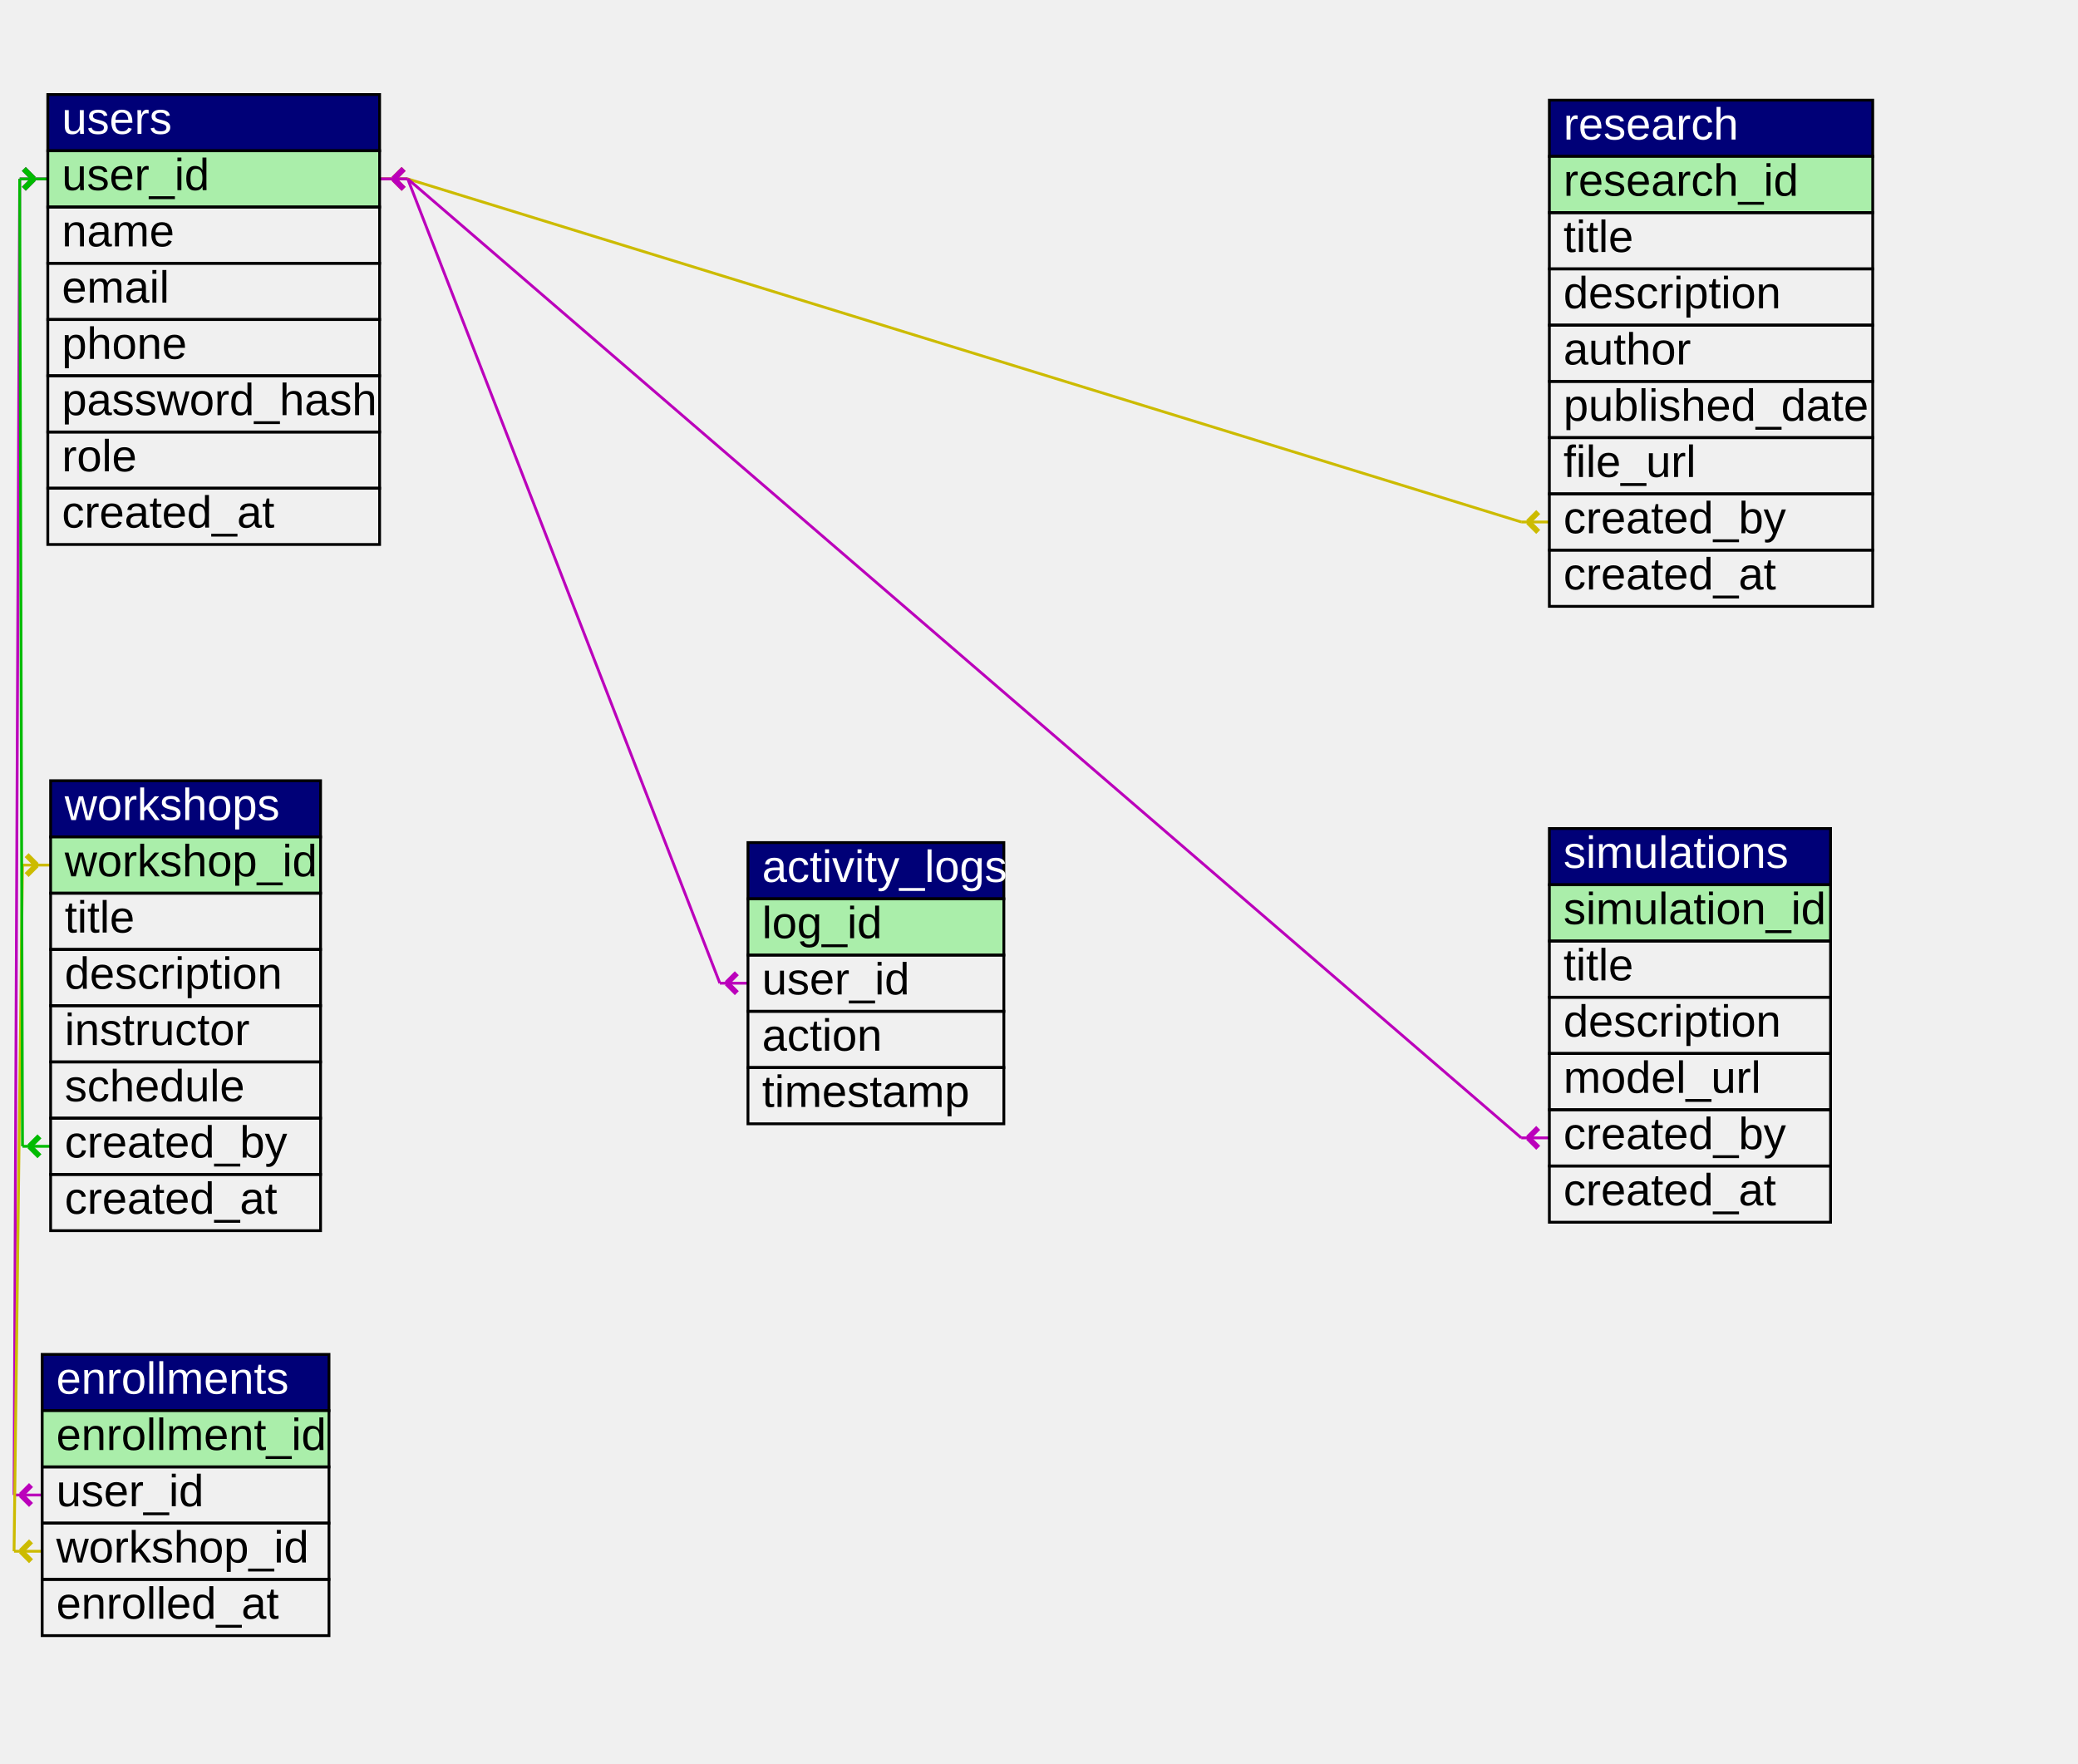
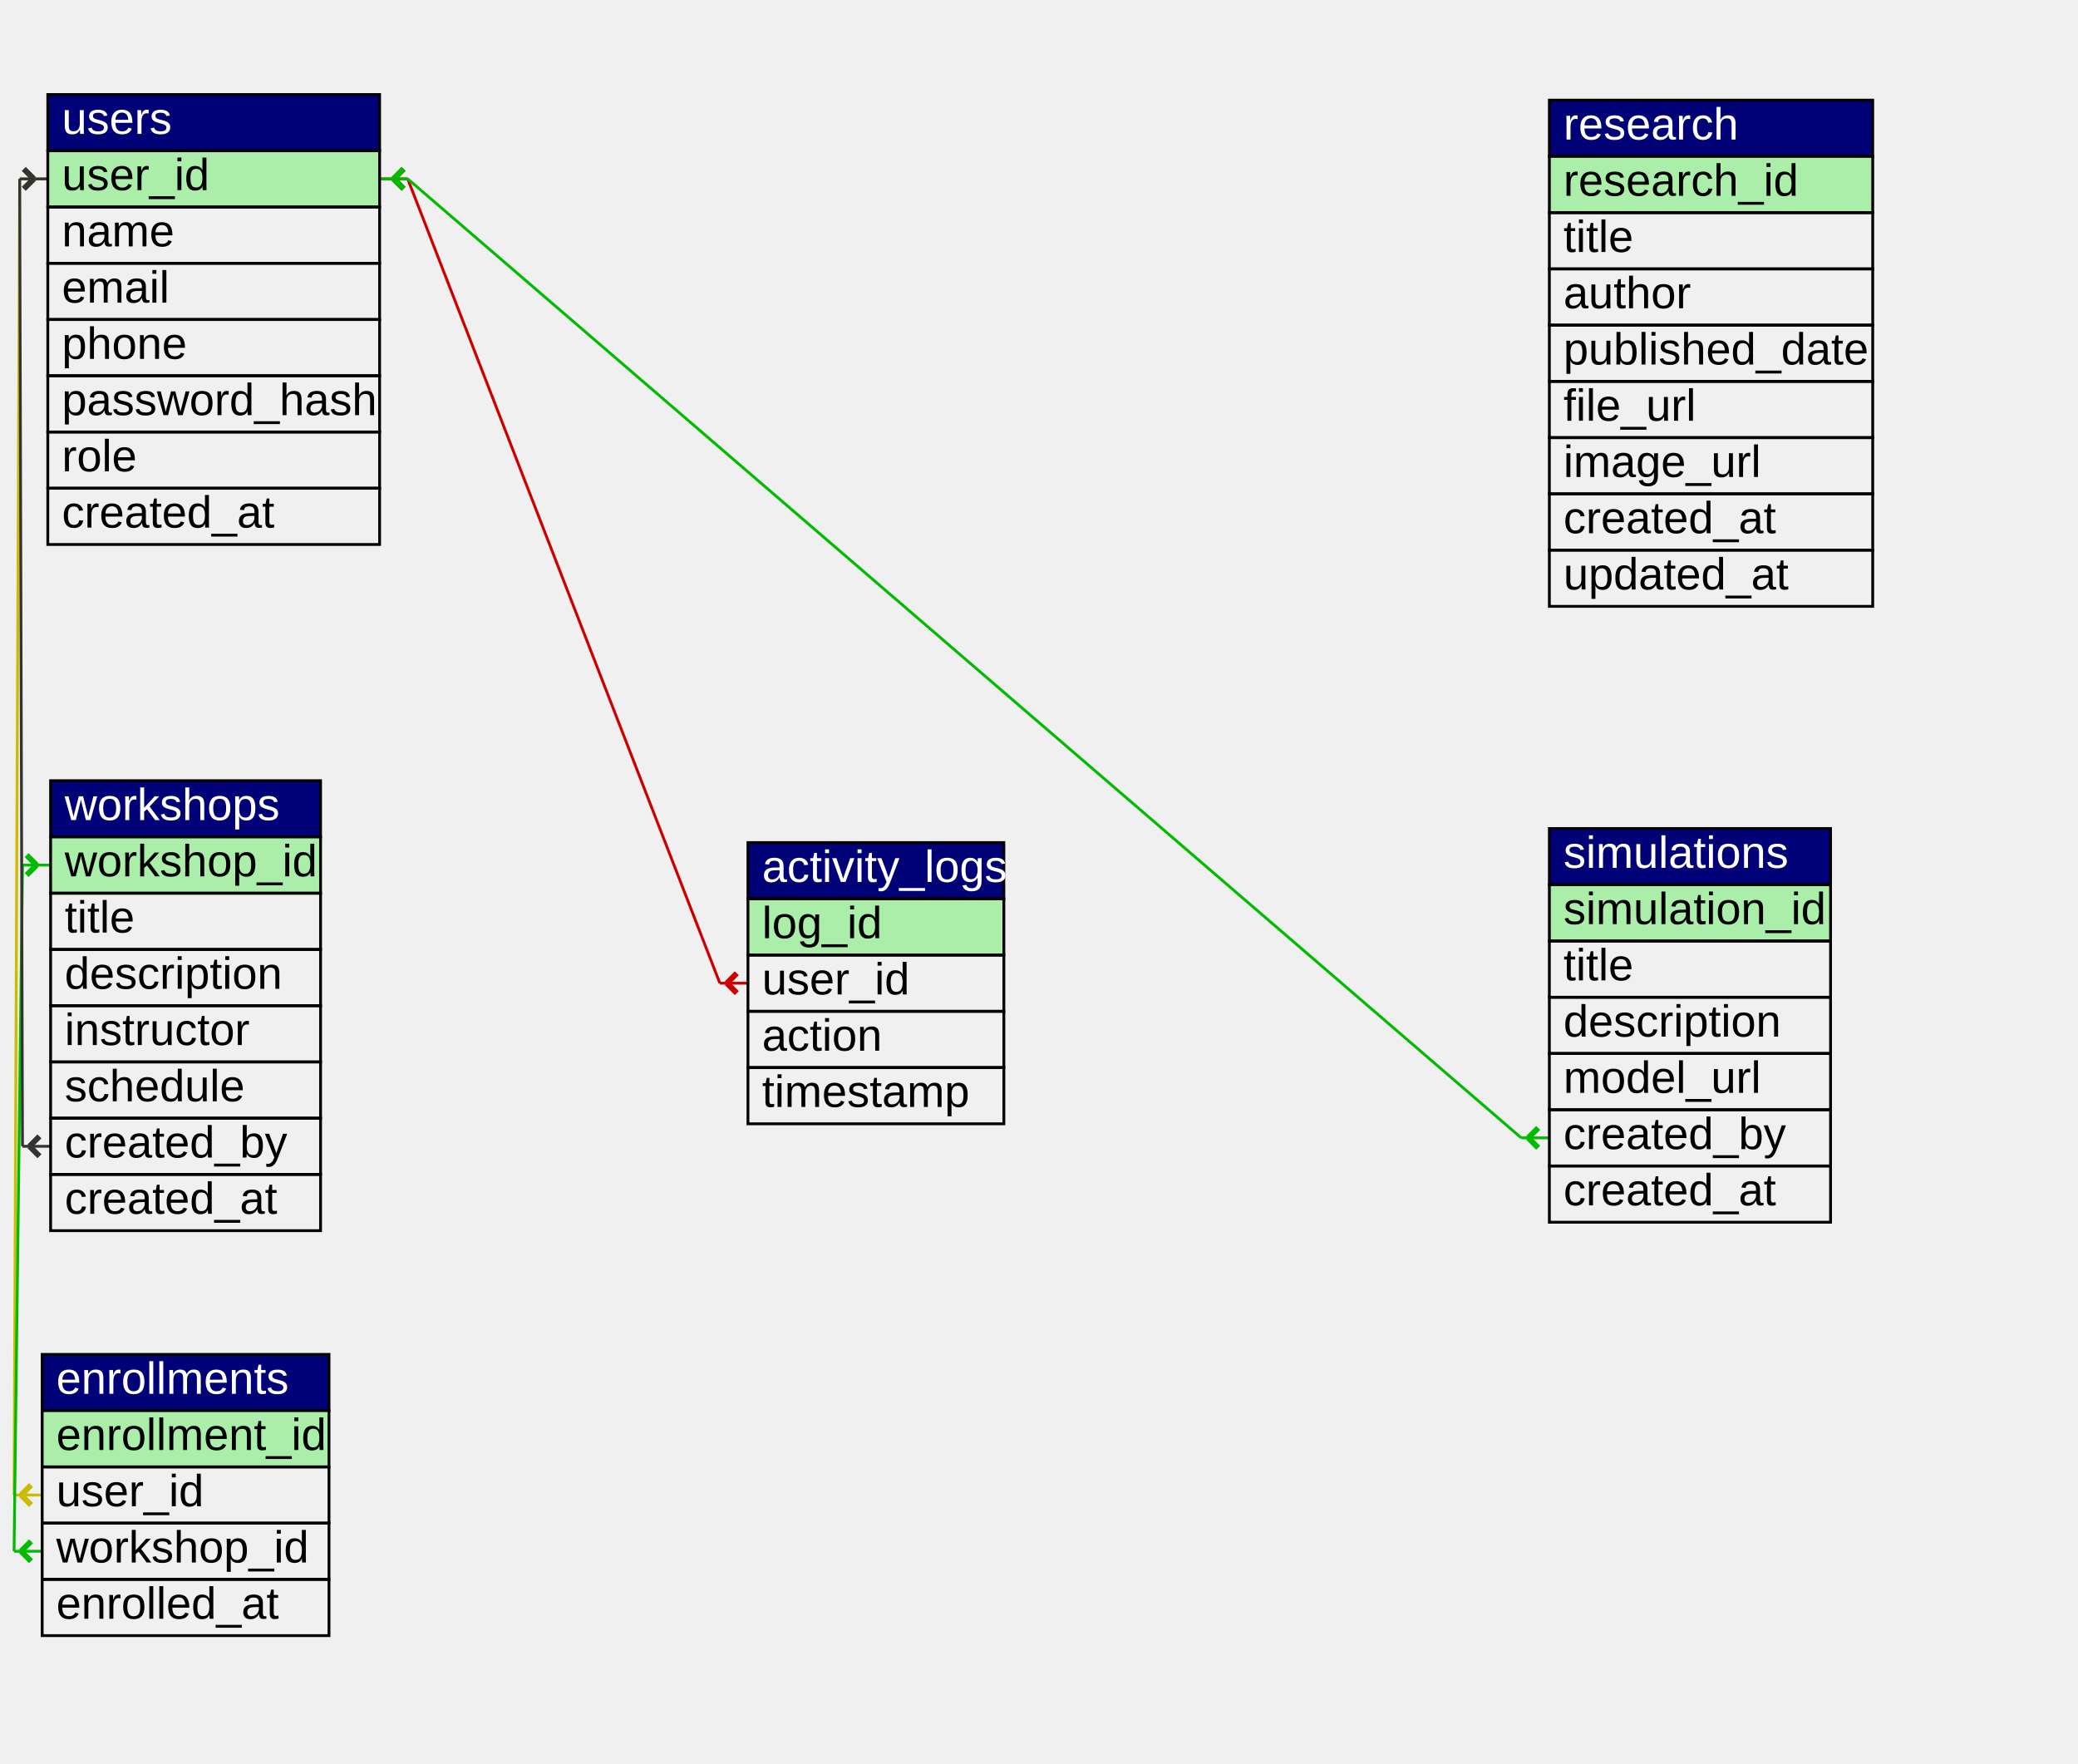
<svg xmlns="http://www.w3.org/2000/svg" viewBox="58 12 739 590" width="681px" height="578px" version="1.1">
-   <line x1="324" y1="343" x2="314" y2="343" style="stroke:#b0b;stroke-width:1;" />
-   <line x1="203" y1="57" x2="193" y2="57" style="stroke:#b0b;stroke-width:1;" />
-   <line x1="314" y1="343" x2="203" y2="57" style="stroke:#b0b;stroke-width:1;" />
-   <line x1="316.5" y1="343" x2="320.036" y2="346.536" style="stroke:#b0b;stroke-width:2;" />
-   <line x1="316.5" y1="343" x2="320.036" y2="339.464" style="stroke:#b0b;stroke-width:2;" />
-   <line x1="198" y1="57" x2="201.536" y2="60.536" style="stroke:#b0b;stroke-width:2;" />
-   <line x1="198" y1="57" x2="201.536" y2="53.464" style="stroke:#b0b;stroke-width:2;" />
-   <line x1="73" y1="525" x2="63" y2="525" style="stroke:#b0b;stroke-width:1;" />
-   <line x1="65" y1="57" x2="75" y2="57" style="stroke:#b0b;stroke-width:1;" />
-   <line x1="63" y1="525" x2="65" y2="57" style="stroke:#b0b;stroke-width:1;" />
-   <line x1="65.5" y1="525" x2="69.036" y2="528.536" style="stroke:#b0b;stroke-width:2;" />
-   <line x1="65.5" y1="525" x2="69.036" y2="521.464" style="stroke:#b0b;stroke-width:2;" />
-   <line x1="70" y1="57" x2="66.464" y2="60.536" style="stroke:#b0b;stroke-width:2;" />
-   <line x1="70" y1="57" x2="66.464" y2="53.464" style="stroke:#b0b;stroke-width:2;" />
-   <line x1="73" y1="545" x2="63" y2="545" style="stroke:#cb0;stroke-width:1;" />
-   <line x1="66" y1="301" x2="76" y2="301" style="stroke:#cb0;stroke-width:1;" />
-   <line x1="63" y1="545" x2="66" y2="301" style="stroke:#cb0;stroke-width:1;" />
-   <line x1="65.5" y1="545" x2="69.036" y2="548.536" style="stroke:#cb0;stroke-width:2;" />
-   <line x1="65.5" y1="545" x2="69.036" y2="541.464" style="stroke:#cb0;stroke-width:2;" />
-   <line x1="71" y1="301" x2="67.464" y2="304.536" style="stroke:#cb0;stroke-width:2;" />
-   <line x1="71" y1="301" x2="67.464" y2="297.464" style="stroke:#cb0;stroke-width:2;" />
-   <line x1="609" y1="179" x2="599" y2="179" style="stroke:#cb0;stroke-width:1;" />
-   <line x1="203" y1="57" x2="193" y2="57" style="stroke:#cb0;stroke-width:1;" />
-   <line x1="599" y1="179" x2="203" y2="57" style="stroke:#cb0;stroke-width:1;" />
-   <line x1="601.5" y1="179" x2="605.036" y2="182.536" style="stroke:#cb0;stroke-width:2;" />
-   <line x1="601.5" y1="179" x2="605.036" y2="175.464" style="stroke:#cb0;stroke-width:2;" />
-   <line x1="198" y1="57" x2="201.536" y2="60.536" style="stroke:#cb0;stroke-width:2;" />
-   <line x1="198" y1="57" x2="201.536" y2="53.464" style="stroke:#cb0;stroke-width:2;" />
-   <line x1="609" y1="398" x2="599" y2="398" style="stroke:#b0b;stroke-width:1;" />
-   <line x1="203" y1="57" x2="193" y2="57" style="stroke:#b0b;stroke-width:1;" />
-   <line x1="599" y1="398" x2="203" y2="57" style="stroke:#b0b;stroke-width:1;" />
-   <line x1="601.5" y1="398" x2="605.036" y2="401.536" style="stroke:#b0b;stroke-width:2;" />
-   <line x1="601.5" y1="398" x2="605.036" y2="394.464" style="stroke:#b0b;stroke-width:2;" />
-   <line x1="198" y1="57" x2="201.536" y2="60.536" style="stroke:#b0b;stroke-width:2;" />
-   <line x1="198" y1="57" x2="201.536" y2="53.464" style="stroke:#b0b;stroke-width:2;" />
-   <line x1="76" y1="401" x2="66" y2="401" style="stroke:#0b0;stroke-width:1;" />
-   <line x1="65" y1="57" x2="75" y2="57" style="stroke:#0b0;stroke-width:1;" />
-   <line x1="66" y1="401" x2="65" y2="57" style="stroke:#0b0;stroke-width:1;" />
-   <line x1="68.5" y1="401" x2="72.036" y2="404.536" style="stroke:#0b0;stroke-width:2;" />
-   <line x1="68.5" y1="401" x2="72.036" y2="397.464" style="stroke:#0b0;stroke-width:2;" />
-   <line x1="70" y1="57" x2="66.464" y2="60.536" style="stroke:#0b0;stroke-width:2;" />
-   <line x1="70" y1="57" x2="66.464" y2="53.464" style="stroke:#0b0;stroke-width:2;" />
+   <line x1="324" y1="343" x2="314" y2="343" style="stroke:#c00;stroke-width:1;" />
+   <line x1="203" y1="57" x2="193" y2="57" style="stroke:#c00;stroke-width:1;" />
+   <line x1="314" y1="343" x2="203" y2="57" style="stroke:#c00;stroke-width:1;" />
+   <line x1="316.5" y1="343" x2="320.036" y2="346.536" style="stroke:#c00;stroke-width:2;" />
+   <line x1="316.5" y1="343" x2="320.036" y2="339.464" style="stroke:#c00;stroke-width:2;" />
+   <line x1="198" y1="57" x2="201.536" y2="60.536" style="stroke:#c00;stroke-width:2;" />
+   <line x1="198" y1="57" x2="201.536" y2="53.464" style="stroke:#c00;stroke-width:2;" />
+   <line x1="73" y1="525" x2="63" y2="525" style="stroke:#cb0;stroke-width:1;" />
+   <line x1="65" y1="57" x2="75" y2="57" style="stroke:#cb0;stroke-width:1;" />
+   <line x1="63" y1="525" x2="65" y2="57" style="stroke:#cb0;stroke-width:1;" />
+   <line x1="65.5" y1="525" x2="69.036" y2="528.536" style="stroke:#cb0;stroke-width:2;" />
+   <line x1="65.5" y1="525" x2="69.036" y2="521.464" style="stroke:#cb0;stroke-width:2;" />
+   <line x1="70" y1="57" x2="66.464" y2="60.536" style="stroke:#cb0;stroke-width:2;" />
+   <line x1="70" y1="57" x2="66.464" y2="53.464" style="stroke:#cb0;stroke-width:2;" />
+   <line x1="73" y1="545" x2="63" y2="545" style="stroke:#0b0;stroke-width:1;" />
+   <line x1="66" y1="301" x2="76" y2="301" style="stroke:#0b0;stroke-width:1;" />
+   <line x1="63" y1="545" x2="66" y2="301" style="stroke:#0b0;stroke-width:1;" />
+   <line x1="65.5" y1="545" x2="69.036" y2="548.536" style="stroke:#0b0;stroke-width:2;" />
+   <line x1="65.5" y1="545" x2="69.036" y2="541.464" style="stroke:#0b0;stroke-width:2;" />
+   <line x1="71" y1="301" x2="67.464" y2="304.536" style="stroke:#0b0;stroke-width:2;" />
+   <line x1="71" y1="301" x2="67.464" y2="297.464" style="stroke:#0b0;stroke-width:2;" />
+   <line x1="609" y1="398" x2="599" y2="398" style="stroke:#0b0;stroke-width:1;" />
+   <line x1="203" y1="57" x2="193" y2="57" style="stroke:#0b0;stroke-width:1;" />
+   <line x1="599" y1="398" x2="203" y2="57" style="stroke:#0b0;stroke-width:1;" />
+   <line x1="601.5" y1="398" x2="605.036" y2="401.536" style="stroke:#0b0;stroke-width:2;" />
+   <line x1="601.5" y1="398" x2="605.036" y2="394.464" style="stroke:#0b0;stroke-width:2;" />
+   <line x1="198" y1="57" x2="201.536" y2="60.536" style="stroke:#0b0;stroke-width:2;" />
+   <line x1="198" y1="57" x2="201.536" y2="53.464" style="stroke:#0b0;stroke-width:2;" />
+   <line x1="76" y1="401" x2="66" y2="401" style="stroke:#333;stroke-width:1;" />
+   <line x1="65" y1="57" x2="75" y2="57" style="stroke:#333;stroke-width:1;" />
+   <line x1="66" y1="401" x2="65" y2="57" style="stroke:#333;stroke-width:1;" />
+   <line x1="68.5" y1="401" x2="72.036" y2="404.536" style="stroke:#333;stroke-width:2;" />
+   <line x1="68.5" y1="401" x2="72.036" y2="397.464" style="stroke:#333;stroke-width:2;" />
+   <line x1="70" y1="57" x2="66.464" y2="60.536" style="stroke:#333;stroke-width:2;" />
+   <line x1="70" y1="57" x2="66.464" y2="53.464" style="stroke:#333;stroke-width:2;" />
  <rect width="91" height="20" x="324" y="293" style="fill:#007;stroke:black;" />
  <text width="91" height="20" x="329" y="307" style="fill:#fff;" font-family="Arial" font-size="16px"> activity_logs</text>
  <rect width="91" height="20" x="324" y="313" style="fill:#aea;stroke:black;" />
  <text width="91" height="20" x="329" y="327" style="fill:black;" font-family="Arial" font-size="16px">log_id</text>
  <rect width="91" height="20" x="324" y="333" style="fill:none;stroke:black;" />
  <text width="91" height="20" x="329" y="347" style="fill:black;" font-family="Arial" font-size="16px">user_id</text>
  <rect width="91" height="20" x="324" y="353" style="fill:none;stroke:black;" />
  <text width="91" height="20" x="329" y="367" style="fill:black;" font-family="Arial" font-size="16px">action</text>
  <rect width="91" height="20" x="324" y="373" style="fill:none;stroke:black;" />
  <text width="91" height="20" x="329" y="387" style="fill:black;" font-family="Arial" font-size="16px">timestamp</text>
  <rect width="102" height="20" x="73" y="475" style="fill:#007;stroke:black;" />
  <text width="102" height="20" x="78" y="489" style="fill:#fff;" font-family="Arial" font-size="16px"> enrollments</text>
  <rect width="102" height="20" x="73" y="495" style="fill:#aea;stroke:black;" />
  <text width="102" height="20" x="78" y="509" style="fill:black;" font-family="Arial" font-size="16px">enrollment_id</text>
  <rect width="102" height="20" x="73" y="515" style="fill:none;stroke:black;" />
  <text width="102" height="20" x="78" y="529" style="fill:black;" font-family="Arial" font-size="16px">user_id</text>
  <rect width="102" height="20" x="73" y="535" style="fill:none;stroke:black;" />
  <text width="102" height="20" x="78" y="549" style="fill:black;" font-family="Arial" font-size="16px">workshop_id</text>
  <rect width="102" height="20" x="73" y="555" style="fill:none;stroke:black;" />
  <text width="102" height="20" x="78" y="569" style="fill:black;" font-family="Arial" font-size="16px">enrolled_at</text>
  <rect width="115" height="20" x="609" y="29" style="fill:#007;stroke:black;" />
  <text width="115" height="20" x="614" y="43" style="fill:#fff;" font-family="Arial" font-size="16px"> research</text>
  <rect width="115" height="20" x="609" y="49" style="fill:#aea;stroke:black;" />
  <text width="115" height="20" x="614" y="63" style="fill:black;" font-family="Arial" font-size="16px">research_id</text>
  <rect width="115" height="20" x="609" y="69" style="fill:none;stroke:black;" />
  <text width="115" height="20" x="614" y="83" style="fill:black;" font-family="Arial" font-size="16px">title</text>
  <rect width="115" height="20" x="609" y="89" style="fill:none;stroke:black;" />
-   <text width="115" height="20" x="614" y="103" style="fill:black;" font-family="Arial" font-size="16px">description</text>
+   <text width="115" height="20" x="614" y="103" style="fill:black;" font-family="Arial" font-size="16px">author</text>
  <rect width="115" height="20" x="609" y="109" style="fill:none;stroke:black;" />
-   <text width="115" height="20" x="614" y="123" style="fill:black;" font-family="Arial" font-size="16px">author</text>
+   <text width="115" height="20" x="614" y="123" style="fill:black;" font-family="Arial" font-size="16px">published_date</text>
  <rect width="115" height="20" x="609" y="129" style="fill:none;stroke:black;" />
-   <text width="115" height="20" x="614" y="143" style="fill:black;" font-family="Arial" font-size="16px">published_date</text>
+   <text width="115" height="20" x="614" y="143" style="fill:black;" font-family="Arial" font-size="16px">file_url</text>
  <rect width="115" height="20" x="609" y="149" style="fill:none;stroke:black;" />
-   <text width="115" height="20" x="614" y="163" style="fill:black;" font-family="Arial" font-size="16px">file_url</text>
+   <text width="115" height="20" x="614" y="163" style="fill:black;" font-family="Arial" font-size="16px">image_url</text>
  <rect width="115" height="20" x="609" y="169" style="fill:none;stroke:black;" />
-   <text width="115" height="20" x="614" y="183" style="fill:black;" font-family="Arial" font-size="16px">created_by</text>
+   <text width="115" height="20" x="614" y="183" style="fill:black;" font-family="Arial" font-size="16px">created_at</text>
  <rect width="115" height="20" x="609" y="189" style="fill:none;stroke:black;" />
-   <text width="115" height="20" x="614" y="203" style="fill:black;" font-family="Arial" font-size="16px">created_at</text>
+   <text width="115" height="20" x="614" y="203" style="fill:black;" font-family="Arial" font-size="16px">updated_at</text>
  <rect width="100" height="20" x="609" y="288" style="fill:#007;stroke:black;" />
  <text width="100" height="20" x="614" y="302" style="fill:#fff;" font-family="Arial" font-size="16px"> simulations</text>
  <rect width="100" height="20" x="609" y="308" style="fill:#aea;stroke:black;" />
  <text width="100" height="20" x="614" y="322" style="fill:black;" font-family="Arial" font-size="16px">simulation_id</text>
  <rect width="100" height="20" x="609" y="328" style="fill:none;stroke:black;" />
  <text width="100" height="20" x="614" y="342" style="fill:black;" font-family="Arial" font-size="16px">title</text>
  <rect width="100" height="20" x="609" y="348" style="fill:none;stroke:black;" />
  <text width="100" height="20" x="614" y="362" style="fill:black;" font-family="Arial" font-size="16px">description</text>
  <rect width="100" height="20" x="609" y="368" style="fill:none;stroke:black;" />
  <text width="100" height="20" x="614" y="382" style="fill:black;" font-family="Arial" font-size="16px">model_url</text>
  <rect width="100" height="20" x="609" y="388" style="fill:none;stroke:black;" />
  <text width="100" height="20" x="614" y="402" style="fill:black;" font-family="Arial" font-size="16px">created_by</text>
  <rect width="100" height="20" x="609" y="408" style="fill:none;stroke:black;" />
  <text width="100" height="20" x="614" y="422" style="fill:black;" font-family="Arial" font-size="16px">created_at</text>
  <rect width="118" height="20" x="75" y="27" style="fill:#007;stroke:black;" />
  <text width="118" height="20" x="80" y="41" style="fill:#fff;" font-family="Arial" font-size="16px"> users</text>
  <rect width="118" height="20" x="75" y="47" style="fill:#aea;stroke:black;" />
  <text width="118" height="20" x="80" y="61" style="fill:black;" font-family="Arial" font-size="16px">user_id</text>
  <rect width="118" height="20" x="75" y="67" style="fill:none;stroke:black;" />
  <text width="118" height="20" x="80" y="81" style="fill:black;" font-family="Arial" font-size="16px">name</text>
  <rect width="118" height="20" x="75" y="87" style="fill:none;stroke:black;" />
  <text width="118" height="20" x="80" y="101" style="fill:black;" font-family="Arial" font-size="16px">email</text>
  <rect width="118" height="20" x="75" y="107" style="fill:none;stroke:black;" />
  <text width="118" height="20" x="80" y="121" style="fill:black;" font-family="Arial" font-size="16px">phone</text>
  <rect width="118" height="20" x="75" y="127" style="fill:none;stroke:black;" />
  <text width="118" height="20" x="80" y="141" style="fill:black;" font-family="Arial" font-size="16px">password_hash</text>
  <rect width="118" height="20" x="75" y="147" style="fill:none;stroke:black;" />
  <text width="118" height="20" x="80" y="161" style="fill:black;" font-family="Arial" font-size="16px">role</text>
  <rect width="118" height="20" x="75" y="167" style="fill:none;stroke:black;" />
  <text width="118" height="20" x="80" y="181" style="fill:black;" font-family="Arial" font-size="16px">created_at</text>
  <rect width="96" height="20" x="76" y="271" style="fill:#007;stroke:black;" />
  <text width="96" height="20" x="81" y="285" style="fill:#fff;" font-family="Arial" font-size="16px"> workshops</text>
  <rect width="96" height="20" x="76" y="291" style="fill:#aea;stroke:black;" />
  <text width="96" height="20" x="81" y="305" style="fill:black;" font-family="Arial" font-size="16px">workshop_id</text>
  <rect width="96" height="20" x="76" y="311" style="fill:none;stroke:black;" />
  <text width="96" height="20" x="81" y="325" style="fill:black;" font-family="Arial" font-size="16px">title</text>
  <rect width="96" height="20" x="76" y="331" style="fill:none;stroke:black;" />
  <text width="96" height="20" x="81" y="345" style="fill:black;" font-family="Arial" font-size="16px">description</text>
  <rect width="96" height="20" x="76" y="351" style="fill:none;stroke:black;" />
  <text width="96" height="20" x="81" y="365" style="fill:black;" font-family="Arial" font-size="16px">instructor</text>
  <rect width="96" height="20" x="76" y="371" style="fill:none;stroke:black;" />
  <text width="96" height="20" x="81" y="385" style="fill:black;" font-family="Arial" font-size="16px">schedule</text>
  <rect width="96" height="20" x="76" y="391" style="fill:none;stroke:black;" />
  <text width="96" height="20" x="81" y="405" style="fill:black;" font-family="Arial" font-size="16px">created_by</text>
  <rect width="96" height="20" x="76" y="411" style="fill:none;stroke:black;" />
  <text width="96" height="20" x="81" y="425" style="fill:black;" font-family="Arial" font-size="16px">created_at</text>
</svg>
